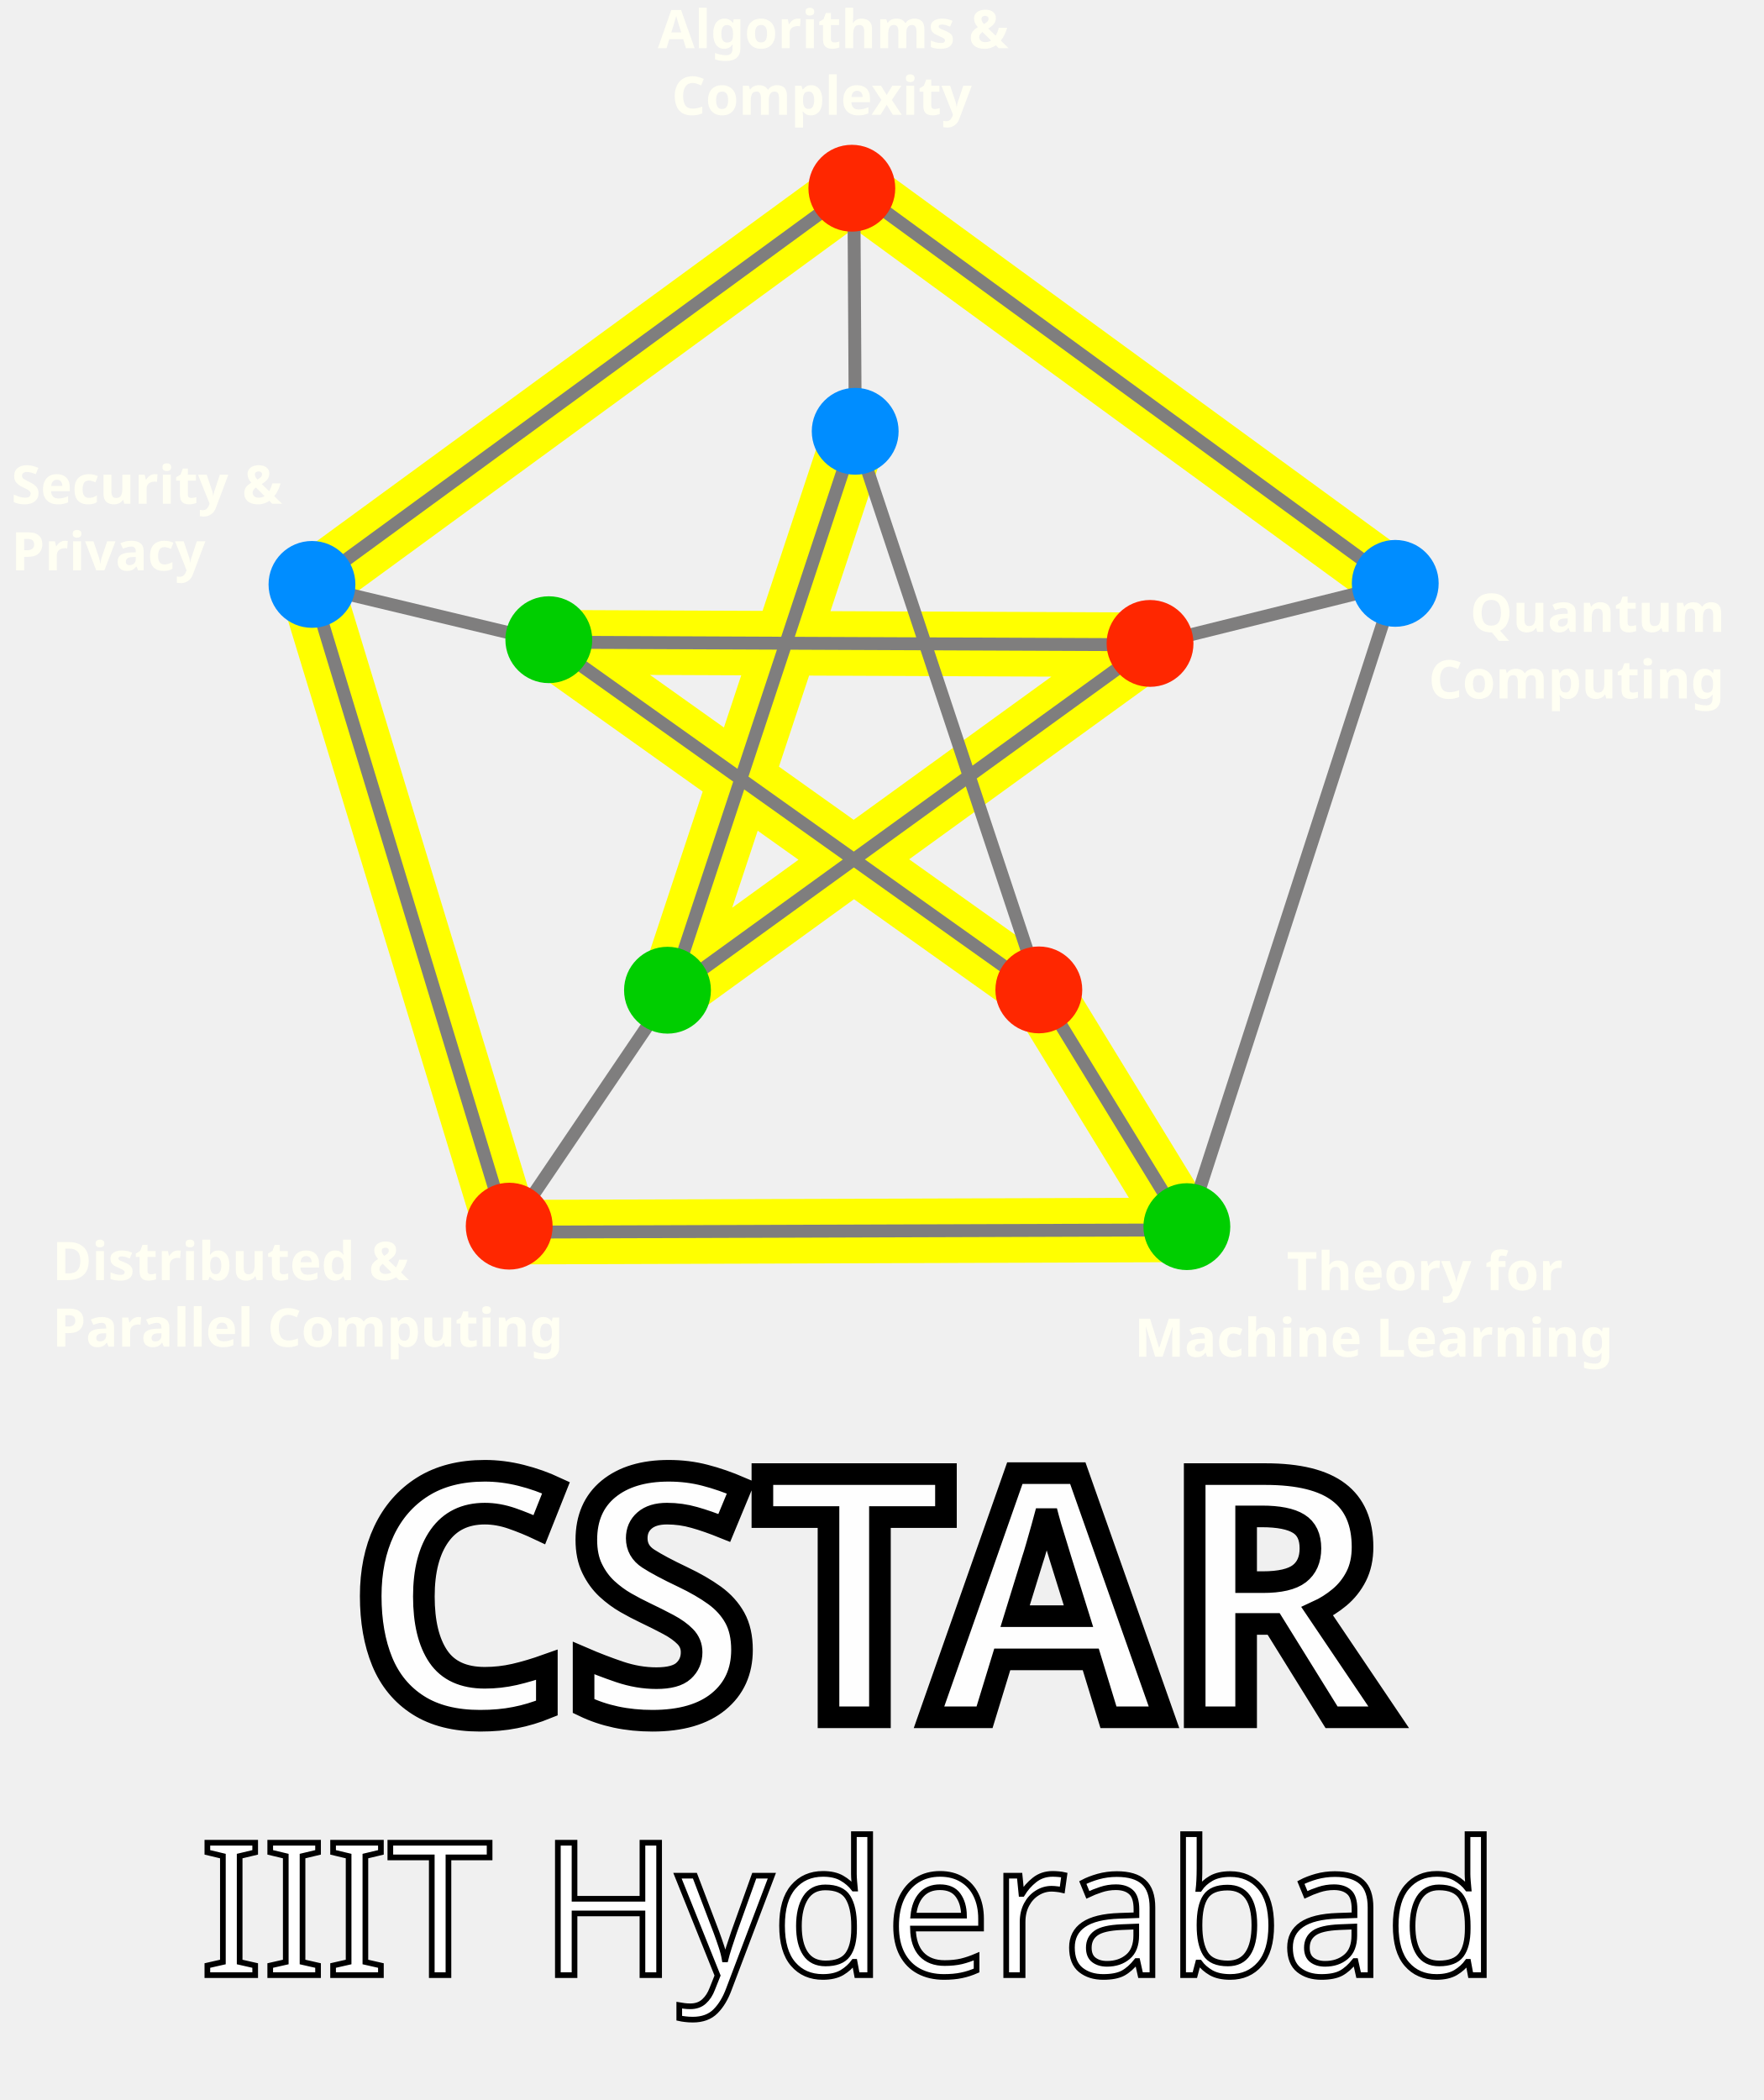
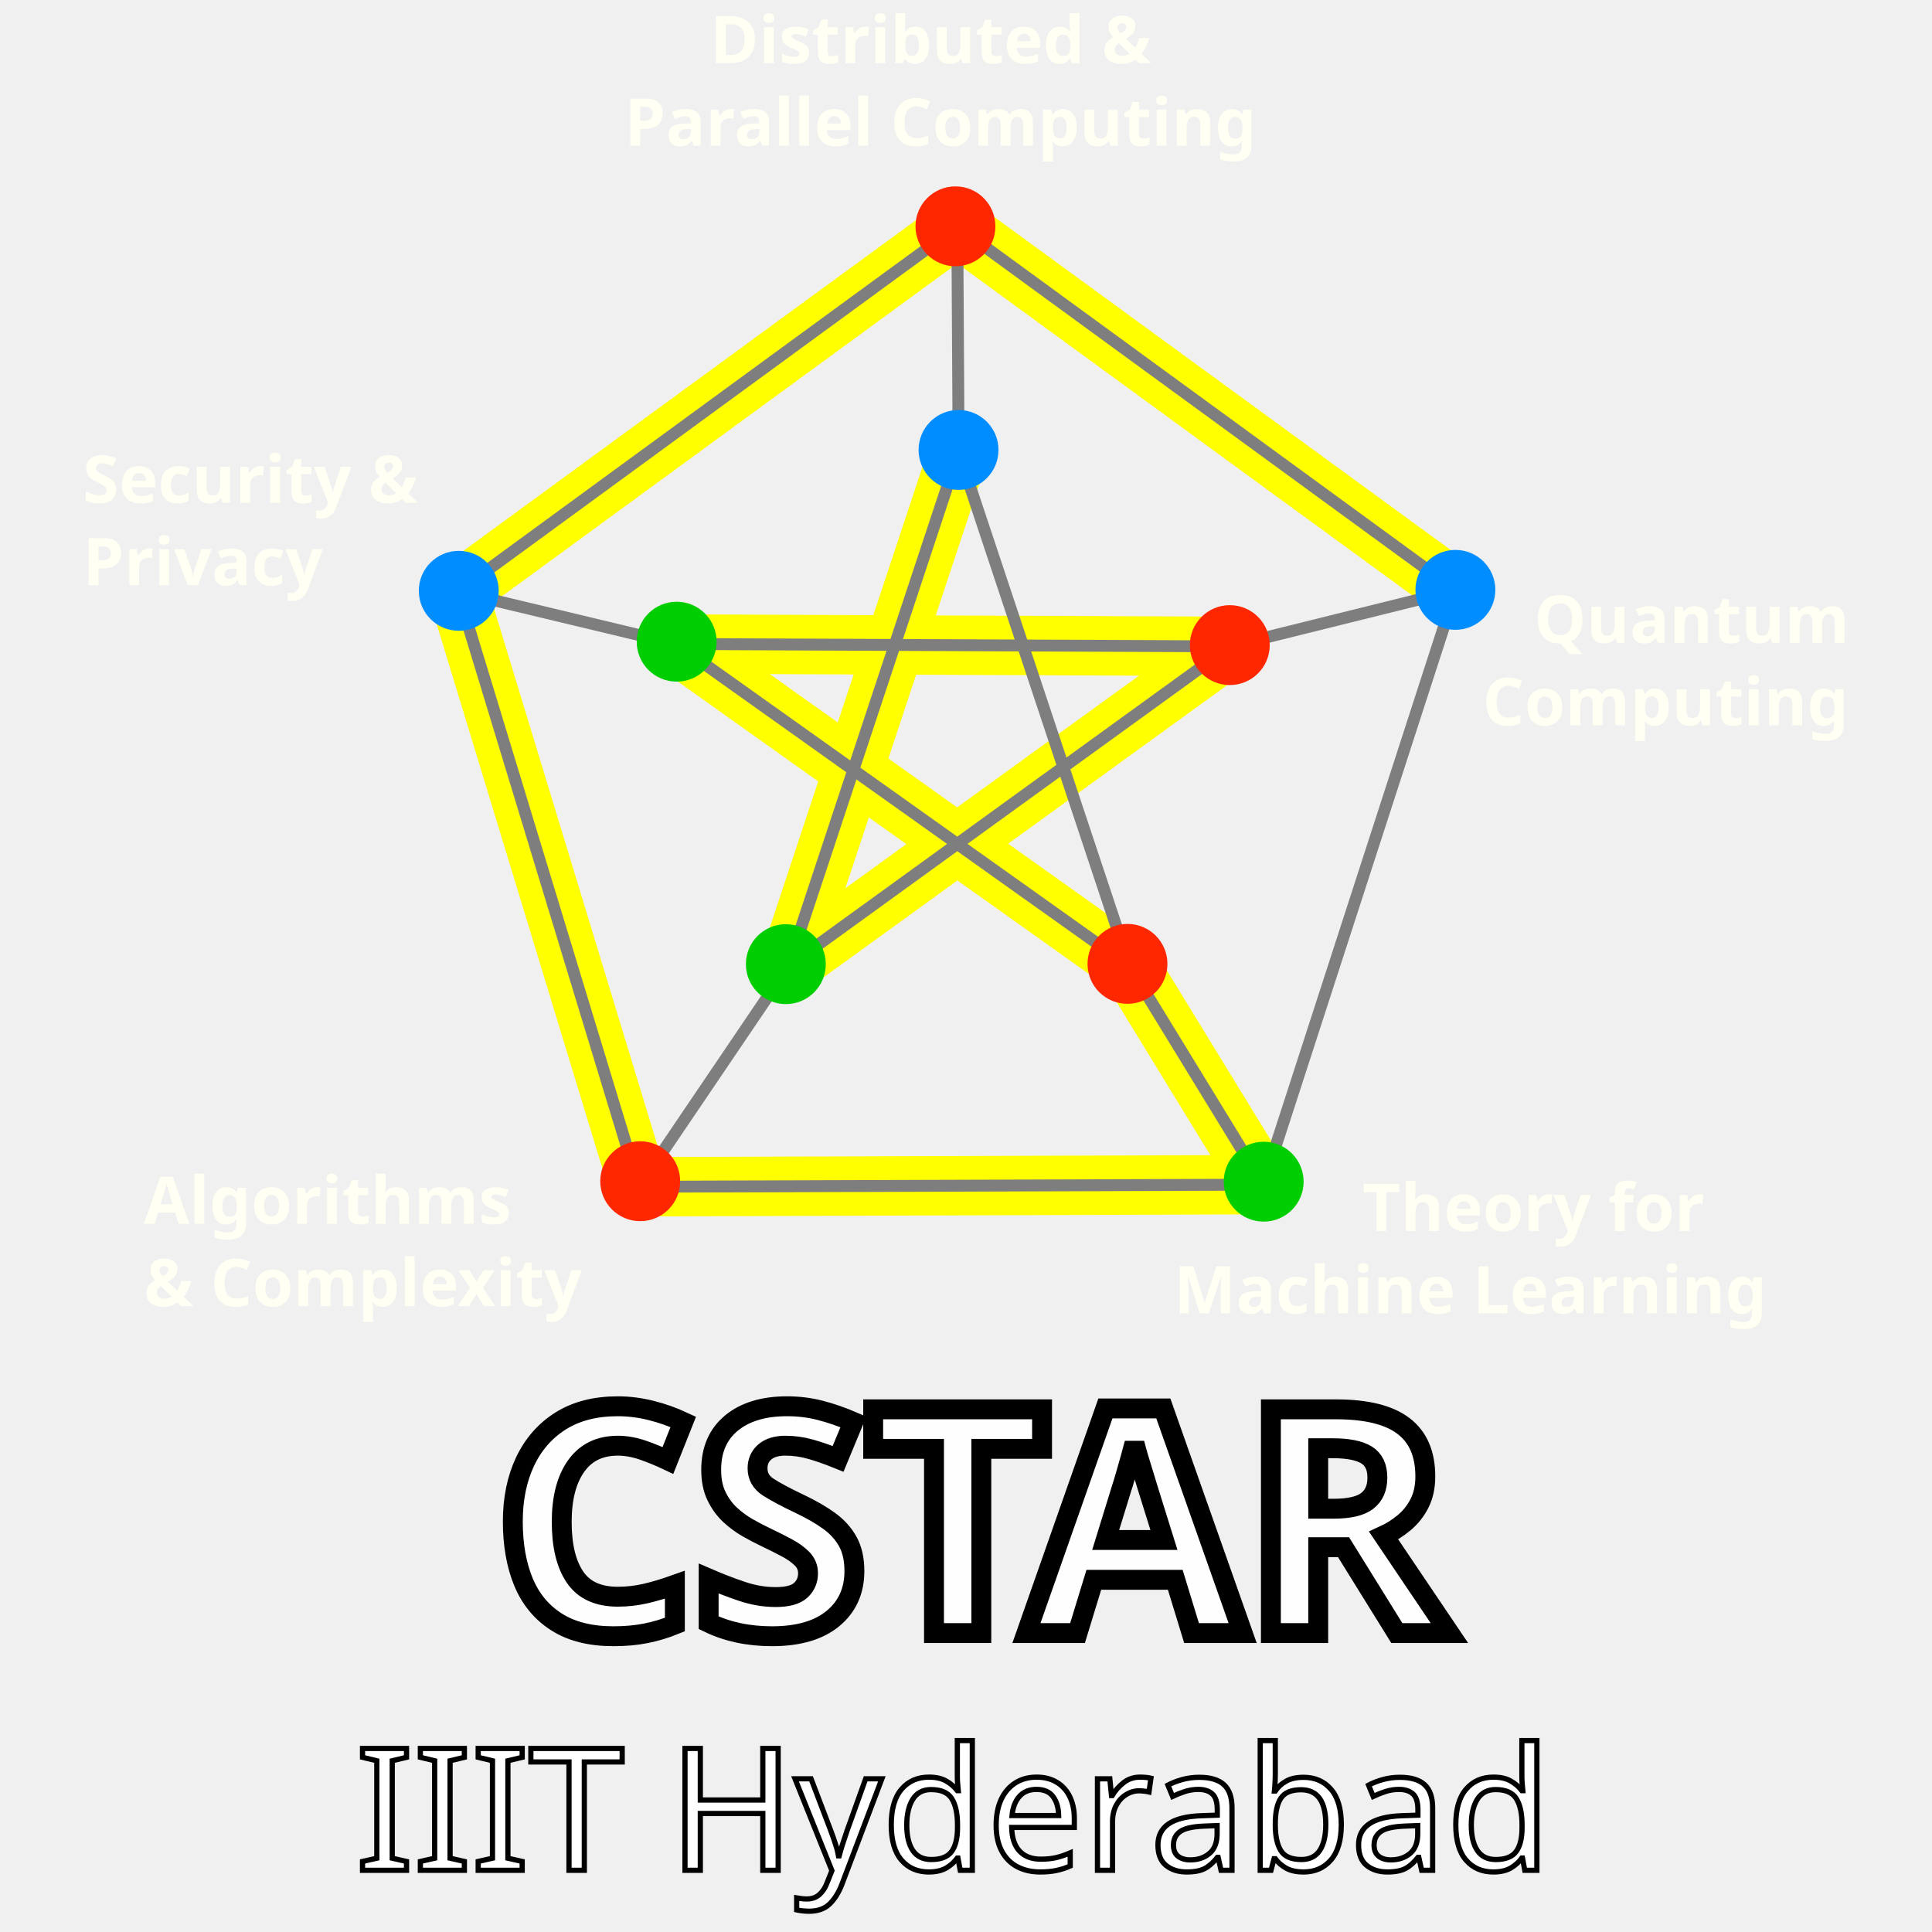
- <svg xmlns="http://www.w3.org/2000/svg" xmlns:xlink="http://www.w3.org/1999/xlink" width="210mm" height="250mm" version="1.1" viewBox="0 0 210 250">
-   <path d="m166.14 69.513-64.494-47.057-64.623 47.228 23.438 77.002 80.77-0.271-17.272-28.217-58.673-41.743 71.666 0.305-57.178 41.398 22.045-66.531" fill="none" stroke="#ff0" stroke-linejoin="bevel" stroke-width="7.681" />
-   <g transform="matrix(.72581 0 0 .72581 23.98 -17.917)">
-     <g fill="none" stroke="#7f7e7e" stroke-width="2.117">
-       <path d="m195.87 120.46-88.858-64.834-89.037 65.07 32.292 106.09 111.28-0.374z" />
-       <path d="m107.01 55.625c0.236 40.191 0.236 40.191 0.236 40.191" />
-       <path d="m155.65 130.44 40.217-9.983" />
-       <path d="m56.914 130.02-38.939-9.328" />
-       <path d="m76.875 187.48-26.608 39.307" />
-       <path d="m137.75 187.54 23.797 38.877" />
-       <path d="m76.875 187.48 30.373-91.664 30.505 91.72-80.839-57.513 98.74 0.42-78.779 57.037" />
+ <svg xmlns="http://www.w3.org/2000/svg" xmlns:xlink="http://www.w3.org/1999/xlink" width="250mm" height="250mm" version="1.1" viewBox="0 0 250 250" id="svg88">
+   <defs id="defs92" />
+   <path d="m 188.365,76.392 -64.494,-47.057 -64.623,47.228 23.438,77.002 80.77,-0.271 -17.272,-28.217 -58.673,-41.743 71.666,0.305 -57.178,41.398 22.045,-66.531" fill="none" stroke="#ffff00" stroke-linejoin="bevel" stroke-width="7.681" id="path2" />
+   <g transform="matrix(0.72581,0,0,0.72581,23.98,-17.917)" id="g86">
+     <g fill="none" stroke="#7f7e7e" stroke-width="2.117" id="g18" transform="translate(30.62098,9.477916)">
+       <path d="m 195.87,120.46 -88.858,-64.834 -89.037,65.07 32.292,106.09 111.28,-0.374 z" id="path4" />
+       <path d="m 107.01,55.625 c 0.236,40.191 0.236,40.191 0.236,40.191" id="path6" />
+       <path d="m 155.65,130.44 40.217,-9.983" id="path8" />
+       <path d="M 56.914,130.02 17.975,120.692" id="path10" />
+       <path d="M 76.875,187.48 50.267,226.787" id="path12" />
+       <path d="m 137.75,187.54 23.797,38.877" id="path14" />
+       <path d="m 76.875,187.48 30.373,-91.664 30.505,91.72 -80.839,-57.513 98.74,0.42 -78.779,57.037" id="path16" />
    </g>
-     <text x="24.53" y="306.356" fill="#fefefe" font-family="sans-serif" font-size="55.866px" stroke="#000000" stroke-width="3.547" style="line-height:1.25" xml:space="preserve">
-       <tspan x="24.53" y="306.356" fill="#fefefe" font-family="'Cascadia Code'" font-size="55.866px" font-weight="bold" stroke="#000000" stroke-width="3.547" style="font-variant-caps:normal;font-variant-east-asian:normal;font-variant-ligatures:normal;font-variant-numeric:normal">CSTAR</tspan>
+     <text x="55.151" y="315.833" fill="#fefefe" font-family="sans-serif" font-size="55.866px" stroke="#000000" stroke-width="3.547" style="line-height:1.25" xml:space="preserve" id="text22">
+       <tspan x="55.151" y="315.833" fill="#fefefe" font-family="'Cascadia Code'" font-size="55.866px" font-weight="bold" stroke="#000000" stroke-width="3.547" style="font-variant-ligatures:normal;font-variant-caps:normal;font-variant-numeric:normal;font-variant-east-asian:normal" id="tspan20">CSTAR</tspan>
    </text>
-     <a />
-     <g fill="#fffff3" font-family="sans-serif" font-size="8.736px" font-weight="bold" stroke-width=".218">
-       <text x="74.863" y="32.595" style="font-variant-caps:normal;font-variant-east-asian:normal;font-variant-ligatures:normal;font-variant-numeric:normal;line-height:1.25" xml:space="preserve">
-         <tspan x="74.863" y="32.595" style="font-variant-caps:normal;font-variant-east-asian:normal;font-variant-ligatures:normal;font-variant-numeric:normal">Algorithms &amp;</tspan>
-         <tspan x="74.863" y="43.515" style="font-variant-caps:normal;font-variant-east-asian:normal;font-variant-ligatures:normal;font-variant-numeric:normal"> Complexity</tspan>
+     <a id="a24" />
+     <g fill="#fffff3" font-family="sans-serif" font-size="8.736px" font-weight="bold" stroke-width="0.218" id="g56">
+       <text x="-18.297" y="114.321" style="font-size:11.753px;line-height:1.25;font-variant-ligatures:normal;font-variant-caps:normal;font-variant-numeric:normal;font-variant-east-asian:normal;stroke-width:0.294" xml:space="preserve" id="text36">
+         <tspan x="-18.297" y="114.321" style="font-variant-ligatures:normal;font-variant-caps:normal;font-variant-numeric:normal;font-variant-east-asian:normal;stroke-width:0.294" id="tspan32">Security &amp;</tspan>
+         <tspan x="-18.297" y="129.012" style="font-variant-ligatures:normal;font-variant-caps:normal;font-variant-numeric:normal;font-variant-east-asian:normal;stroke-width:0.294" id="tspan34">Privacy</tspan>
      </text>
-       <text x="-31.189" y="107.316" style="font-variant-caps:normal;font-variant-east-asian:normal;font-variant-ligatures:normal;font-variant-numeric:normal;line-height:1.25" xml:space="preserve">
-         <tspan x="-31.189" y="107.316" style="font-variant-caps:normal;font-variant-east-asian:normal;font-variant-ligatures:normal;font-variant-numeric:normal">Security &amp;</tspan>
-         <tspan x="-31.189" y="118.236" style="font-variant-caps:normal;font-variant-east-asian:normal;font-variant-ligatures:normal;font-variant-numeric:normal">Privacy</tspan>
+       <text x="-7.393" y="242.869" style="font-size:11.753px;line-height:1.25;font-variant-ligatures:normal;font-variant-caps:normal;font-variant-numeric:normal;font-variant-east-asian:normal;stroke-width:0.294" xml:space="preserve" id="text36-7">
+         <tspan id="tspan14999" x="-7.393" y="242.869">Algorithms</tspan>
+         <tspan id="tspan15001" x="-7.393" y="257.56">&amp; Complexity</tspan>
      </text>
-       <text x="-24.443" y="234.643" style="font-variant-caps:normal;font-variant-east-asian:normal;font-variant-ligatures:normal;font-variant-numeric:normal;line-height:1.25" xml:space="preserve">
-         <tspan x="-24.443" y="234.643" style="font-variant-caps:normal;font-variant-east-asian:normal;font-variant-ligatures:normal;font-variant-numeric:normal">Distributed &amp;</tspan>
-         <tspan x="-24.443" y="245.563" style="font-variant-caps:normal;font-variant-east-asian:normal;font-variant-ligatures:normal;font-variant-numeric:normal">Parallel Computing</tspan>
+       <text x="78.267" y="35.965" style="font-size:11.753px;line-height:1.25;font-variant-ligatures:normal;font-variant-caps:normal;font-variant-numeric:normal;font-variant-east-asian:normal;stroke-width:0.294" xml:space="preserve" id="text42">
+         <tspan x="78.267" y="35.965" style="font-variant-ligatures:normal;font-variant-caps:normal;font-variant-numeric:normal;font-variant-east-asian:normal;stroke-width:0.294" id="tspan38">     Distributed &amp;</tspan>
+         <tspan x="78.267" y="50.656" style="font-variant-ligatures:normal;font-variant-caps:normal;font-variant-numeric:normal;font-variant-east-asian:normal;stroke-width:0.294" id="tspan40">Parallel Computing</tspan>
      </text>
-       <text x="153.013" y="236.29" style="font-variant-caps:normal;font-variant-east-asian:normal;font-variant-ligatures:normal;font-variant-numeric:normal;line-height:1.25" xml:space="preserve">
-         <tspan x="153.013" y="236.29" style="font-variant-caps:normal;font-variant-east-asian:normal;font-variant-ligatures:normal;font-variant-numeric:normal">           Theory for </tspan>
-         <tspan x="153.013" y="247.21" style="font-variant-caps:normal;font-variant-east-asian:normal;font-variant-ligatures:normal;font-variant-numeric:normal">Machine Learning</tspan>
+       <text x="176.236" y="244.145" style="font-size:11.753px;line-height:1.25;font-variant-ligatures:normal;font-variant-caps:normal;font-variant-numeric:normal;font-variant-east-asian:normal;stroke-width:0.294" xml:space="preserve" id="text48">
+         <tspan x="176.236" y="244.145" style="font-variant-ligatures:normal;font-variant-caps:normal;font-variant-numeric:normal;font-variant-east-asian:normal;stroke-width:0.294" id="tspan44">           Theory for </tspan>
+         <tspan x="176.236" y="258.836" style="font-variant-ligatures:normal;font-variant-caps:normal;font-variant-numeric:normal;font-variant-east-asian:normal;stroke-width:0.294" id="tspan46">Machine Learning</tspan>
      </text>
-       <text x="201.275" y="128.318" style="font-variant-caps:normal;font-variant-east-asian:normal;font-variant-ligatures:normal;font-variant-numeric:normal;line-height:1.25" xml:space="preserve">
-         <tspan x="201.275" y="128.318" style="font-variant-caps:normal;font-variant-east-asian:normal;font-variant-ligatures:normal;font-variant-numeric:normal">   Quantum</tspan>
-         <tspan x="201.275" y="139.238" style="font-variant-caps:normal;font-variant-east-asian:normal;font-variant-ligatures:normal;font-variant-numeric:normal">Computing</tspan>
+       <text x="231.261" y="139.291" style="font-size:11.753px;line-height:1.25;font-variant-ligatures:normal;font-variant-caps:normal;font-variant-numeric:normal;font-variant-east-asian:normal;stroke-width:0.294" xml:space="preserve" id="text54">
+         <tspan x="231.261" y="139.291" style="font-variant-ligatures:normal;font-variant-caps:normal;font-variant-numeric:normal;font-variant-east-asian:normal;stroke-width:0.294" id="tspan50">   Quantum</tspan>
+         <tspan x="231.261" y="153.982" style="font-variant-ligatures:normal;font-variant-caps:normal;font-variant-numeric:normal;font-variant-east-asian:normal;stroke-width:0.294" id="tspan52">Computing</tspan>
      </text>
    </g>
-     <a transform="translate(0 -5.1035)" xlink:href="https://iiit.ac.in">
-       <text x="-0.248" y="353.754" fill="#000000" font-family="sans-serif" font-size="30.417px" stroke="#000000" stroke-width=".93" style="line-height:1.25" xml:space="preserve">
-         <tspan x="-0.248" y="353.754" fill="#ffffff" stroke="#000000" stroke-width=".93">IIIT Hyderabad</tspan>
+     <a xlink:href="https://iiit.ac.in" id="a62" transform="translate(30.62098,4.374423)">
+       <text x="-0.248" y="353.754" fill="#000000" font-family="sans-serif" font-size="30.417px" stroke="#000000" stroke-width="0.93" style="line-height:1.25" xml:space="preserve" id="text60">
+         <tspan x="-0.248" y="353.754" fill="#ffffff" stroke="#000000" stroke-width="0.93" id="tspan58">IIIT Hyderabad</tspan>
      </text>
    </a>
-     <g>
-       <circle cx="195.81" cy="120.37" r="7.122" fill="#008dff" style="paint-order:markers stroke fill" />
-       <circle cx="106.68" cy="55.558" r="7.122" fill="#ff2700" style="paint-order:markers stroke fill" />
-       <circle cx="18.131" cy="120.54" r="7.122" fill="#008dff" style="paint-order:markers stroke fill" />
-       <circle cx="107.23" cy="95.424" r="7.122" fill="#008dff" style="paint-order:markers stroke fill" />
-       <circle cx="56.977" cy="129.61" r="7.122" fill="#00ce00" style="paint-order:markers stroke fill" />
-       <circle cx="155.59" cy="130.22" r="7.122" fill="#ff2700" style="paint-order:markers stroke fill" />
-       <circle cx="137.35" cy="187.05" r="7.122" fill="#ff2700" style="paint-order:markers stroke fill" />
-       <circle cx="76.443" cy="187.1" r="7.122" fill="#00ce00" style="paint-order:markers stroke fill" />
-       <circle cx="50.48" cy="225.8" r="7.122" fill="#ff2700" style="paint-order:markers stroke fill" />
-       <circle cx="161.63" cy="225.88" r="7.122" fill="#00ce00" style="paint-order:markers stroke fill" />
+     <g id="g84" transform="translate(30.62098,9.477916)">
+       <circle cx="195.81" cy="120.37" r="7.122" fill="#008dff" style="paint-order:markers stroke fill" id="circle64" />
+       <circle cx="106.68" cy="55.558" r="7.122" fill="#ff2700" style="paint-order:markers stroke fill" id="circle66" />
+       <circle cx="18.131" cy="120.54" r="7.122" fill="#008dff" style="paint-order:markers stroke fill" id="circle68" />
+       <circle cx="107.23" cy="95.424" r="7.122" fill="#008dff" style="paint-order:markers stroke fill" id="circle70" />
+       <circle cx="56.977" cy="129.61" r="7.122" fill="#00ce00" style="paint-order:markers stroke fill" id="circle72" />
+       <circle cx="155.59" cy="130.22" r="7.122" fill="#ff2700" style="paint-order:markers stroke fill" id="circle74" />
+       <circle cx="137.35" cy="187.05" r="7.122" fill="#ff2700" style="paint-order:markers stroke fill" id="circle76" />
+       <circle cx="76.443" cy="187.1" r="7.122" fill="#00ce00" style="paint-order:markers stroke fill" id="circle78" />
+       <circle cx="50.48" cy="225.8" r="7.122" fill="#ff2700" style="paint-order:markers stroke fill" id="circle80" />
+       <circle cx="161.63" cy="225.88" r="7.122" fill="#00ce00" style="paint-order:markers stroke fill" id="circle82" />
    </g>
  </g>
</svg>
